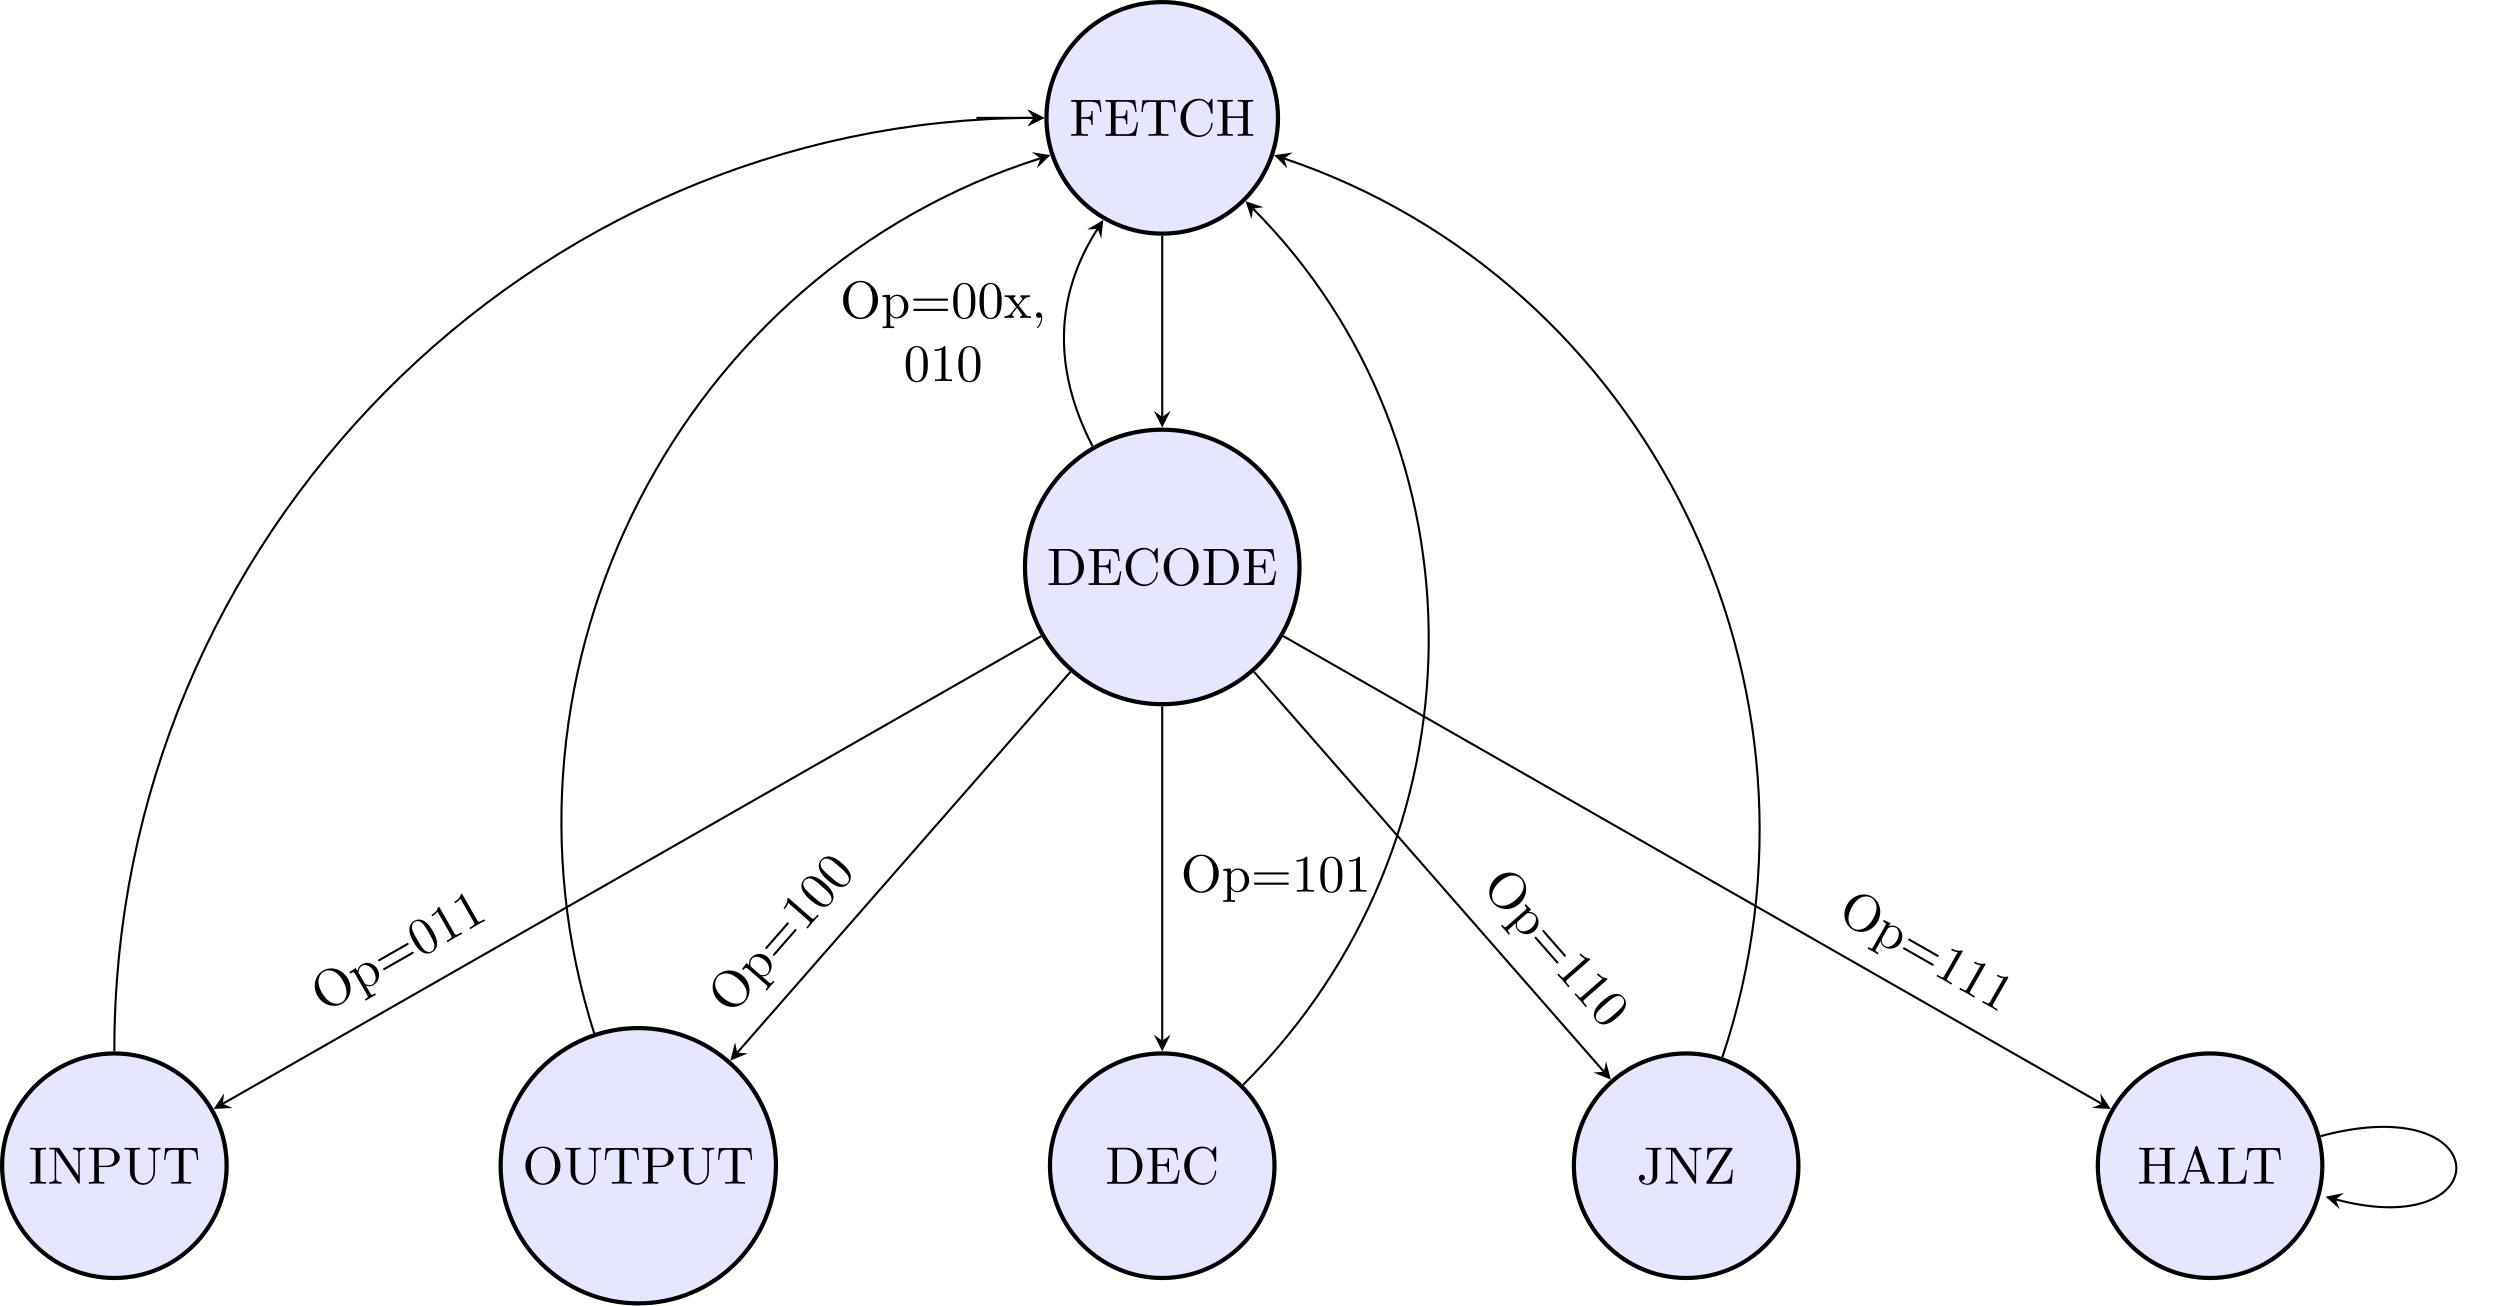
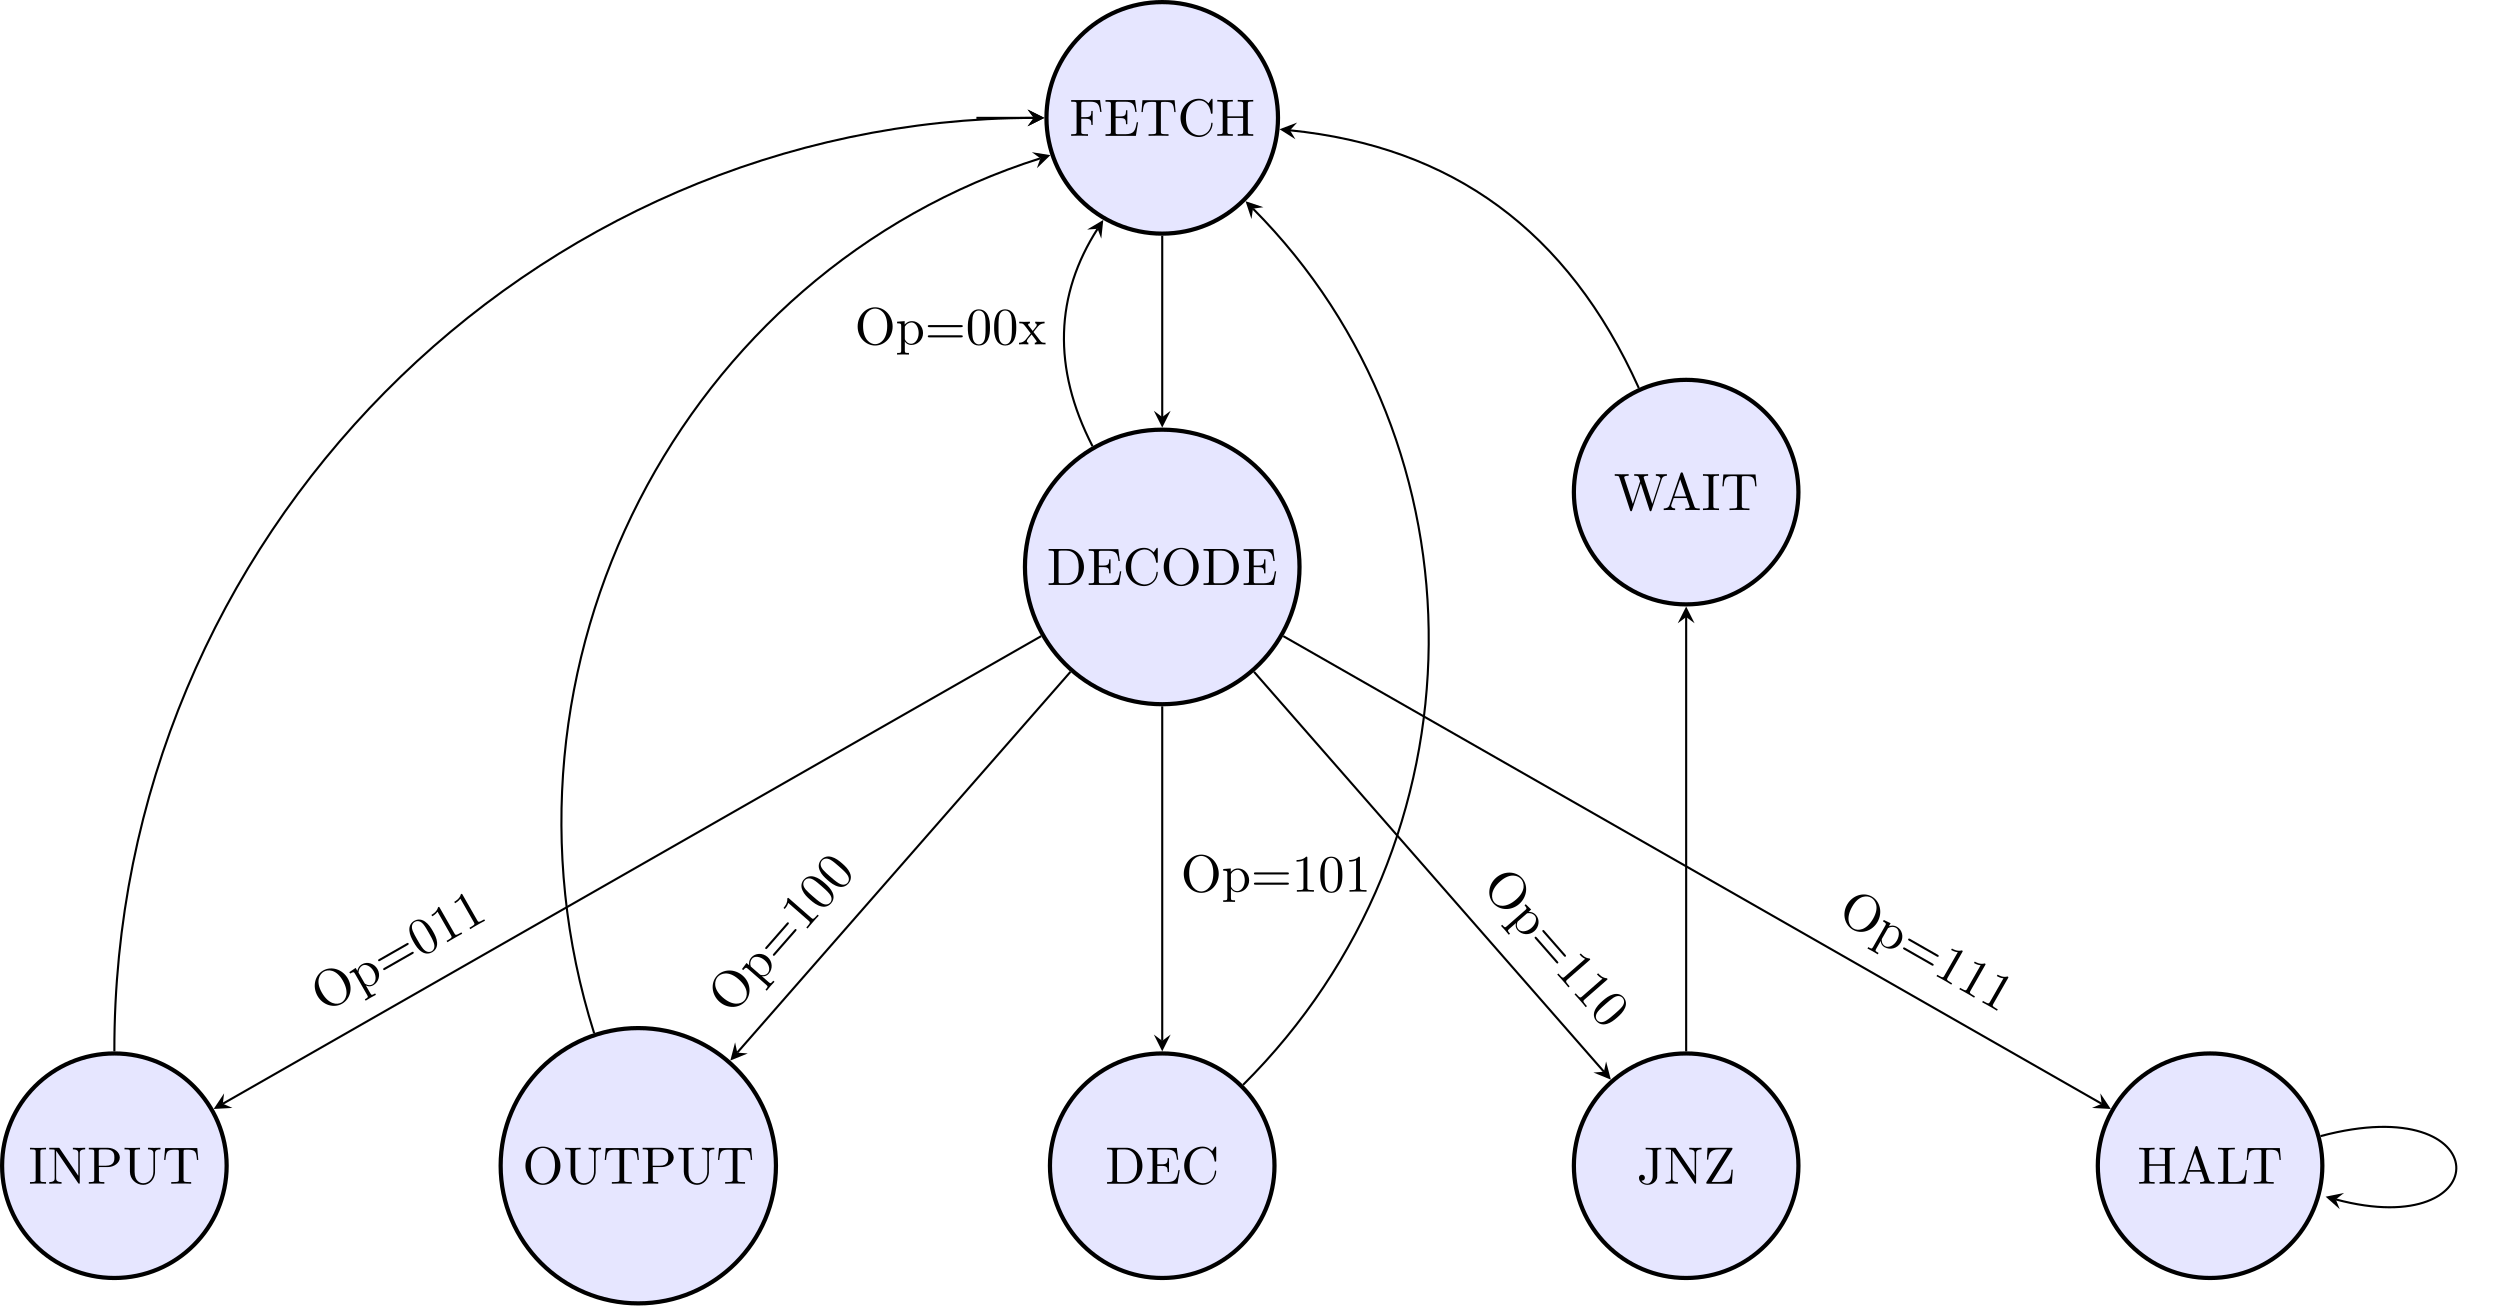
<svg xmlns="http://www.w3.org/2000/svg" xmlns:xlink="http://www.w3.org/1999/xlink" version="1.1" width="473.415pt" height="247.215pt" viewBox="-62.04 -62.039 473.415 247.215">
  <defs>
-     <path id="g0-44" d="M2.022-.01C2.022-.648 1.783-1.056 1.385-1.056C1.036-1.056 .857-.787 .857-.528S1.026 0 1.385 0C1.544 0 1.664-.06 1.763-.139L1.783-.159C1.793-.159 1.803-.149 1.803-.01C1.803 .628 1.524 1.235 1.086 1.704C1.026 1.763 1.016 1.773 1.016 1.813C1.016 1.883 1.066 1.923 1.116 1.923C1.235 1.923 2.022 1.136 2.022-.01Z" />
    <path id="g0-48" d="M4.583-3.188C4.583-3.985 4.533-4.782 4.184-5.519C3.726-6.476 2.909-6.635 2.491-6.635C1.893-6.635 1.166-6.376 .757-5.45C.438-4.762 .389-3.985 .389-3.188C.389-2.441 .428-1.544 .837-.787C1.265 .02 1.993 .219 2.481 .219C3.019 .219 3.776 .01 4.214-.936C4.533-1.624 4.583-2.401 4.583-3.188ZM2.481 0C2.092 0 1.504-.249 1.325-1.205C1.215-1.803 1.215-2.72 1.215-3.308C1.215-3.945 1.215-4.603 1.295-5.141C1.484-6.326 2.232-6.416 2.481-6.416C2.809-6.416 3.467-6.237 3.656-5.25C3.756-4.692 3.756-3.935 3.756-3.308C3.756-2.56 3.756-1.883 3.646-1.245C3.497-.299 2.929 0 2.481 0Z" />
    <path id="g0-49" d="M2.929-6.376C2.929-6.615 2.929-6.635 2.7-6.635C2.082-5.998 1.205-5.998 .887-5.998V-5.689C1.086-5.689 1.674-5.689 2.192-5.948V-.787C2.192-.428 2.162-.309 1.265-.309H.946V0C1.295-.03 2.162-.03 2.56-.03S3.826-.03 4.174 0V-.309H3.856C2.959-.309 2.929-.418 2.929-.787V-6.376Z" />
    <path id="g0-61" d="M6.844-3.258C6.994-3.258 7.183-3.258 7.183-3.457S6.994-3.656 6.854-3.656H.887C.747-3.656 .558-3.656 .558-3.457S.747-3.258 .897-3.258H6.844ZM6.854-1.325C6.994-1.325 7.183-1.325 7.183-1.524S6.994-1.724 6.844-1.724H.897C.747-1.724 .558-1.724 .558-1.524S.747-1.325 .887-1.325H6.854Z" />
    <path id="g0-65" d="M3.965-6.934C3.915-7.064 3.895-7.133 3.736-7.133S3.547-7.073 3.497-6.934L1.435-.976C1.255-.468 .857-.319 .319-.309V0C.548-.01 .976-.03 1.335-.03C1.644-.03 2.162-.01 2.481 0V-.309C1.983-.309 1.733-.558 1.733-.817C1.733-.847 1.743-.946 1.753-.966L2.212-2.271H4.672L5.2-.747C5.21-.707 5.23-.648 5.23-.608C5.23-.309 4.672-.309 4.403-.309V0C4.762-.03 5.46-.03 5.838-.03C6.267-.03 6.725-.02 7.143 0V-.309H6.964C6.366-.309 6.227-.379 6.117-.707L3.965-6.934ZM3.437-5.818L4.563-2.58H2.321L3.437-5.818Z" />
    <path id="g0-67" d="M.558-3.407C.558-1.345 2.172 .219 4.025 .219C5.649 .219 6.625-1.166 6.625-2.321C6.625-2.421 6.625-2.491 6.496-2.491C6.386-2.491 6.386-2.431 6.376-2.331C6.296-.907 5.23-.09 4.144-.09C3.537-.09 1.584-.428 1.584-3.397C1.584-6.376 3.527-6.715 4.134-6.715C5.22-6.715 6.107-5.808 6.306-4.354C6.326-4.214 6.326-4.184 6.466-4.184C6.625-4.184 6.625-4.214 6.625-4.423V-6.785C6.625-6.954 6.625-7.024 6.516-7.024C6.476-7.024 6.436-7.024 6.356-6.904L5.858-6.167C5.489-6.526 4.981-7.024 4.025-7.024C2.162-7.024 .558-5.44 .558-3.407Z" />
    <path id="g0-68" d="M.349-6.804V-6.496H.588C1.355-6.496 1.375-6.386 1.375-6.027V-.777C1.375-.418 1.355-.309 .588-.309H.349V0H3.995C5.669 0 7.044-1.474 7.044-3.347C7.044-5.24 5.699-6.804 3.995-6.804H.349ZM2.72-.309C2.252-.309 2.232-.379 2.232-.707V-6.097C2.232-6.426 2.252-6.496 2.72-6.496H3.716C4.334-6.496 5.021-6.276 5.529-5.569C5.958-4.981 6.047-4.125 6.047-3.347C6.047-2.242 5.858-1.644 5.499-1.156C5.3-.887 4.732-.309 3.726-.309H2.72Z" />
    <path id="g0-69" d="M1.355-.777C1.355-.418 1.335-.309 .568-.309H.329V0H6.077L6.496-2.57H6.247C5.998-1.036 5.768-.309 4.055-.309H2.73C2.262-.309 2.242-.379 2.242-.707V-3.367H3.138C4.105-3.367 4.214-3.049 4.214-2.202H4.463V-4.842H4.214C4.214-3.985 4.105-3.676 3.138-3.676H2.242V-6.067C2.242-6.396 2.262-6.466 2.73-6.466H4.015C5.539-6.466 5.808-5.918 5.968-4.533H6.217L5.938-6.775H.329V-6.466H.568C1.335-6.466 1.355-6.356 1.355-5.998V-.777Z" />
    <path id="g0-70" d="M5.798-6.775H.329V-6.466H.568C1.335-6.466 1.355-6.356 1.355-5.998V-.777C1.355-.418 1.335-.309 .568-.309H.329V0C.677-.03 1.455-.03 1.843-.03C2.252-.03 3.158-.03 3.517 0V-.309H3.188C2.242-.309 2.242-.438 2.242-.787V-3.238H3.098C4.055-3.238 4.154-2.919 4.154-2.072H4.403V-4.712H4.154C4.154-3.875 4.055-3.547 3.098-3.547H2.242V-6.067C2.242-6.396 2.262-6.466 2.73-6.466H3.925C5.42-6.466 5.669-5.908 5.828-4.533H6.077L5.798-6.775Z" />
    <path id="g0-72" d="M6.107-6.027C6.107-6.386 6.127-6.496 6.894-6.496H7.133V-6.804C6.785-6.775 6.047-6.775 5.669-6.775S4.543-6.775 4.194-6.804V-6.496H4.433C5.2-6.496 5.22-6.386 5.22-6.027V-3.696H2.242V-6.027C2.242-6.386 2.262-6.496 3.029-6.496H3.268V-6.804C2.919-6.775 2.182-6.775 1.803-6.775S.677-6.775 .329-6.804V-6.496H.568C1.335-6.496 1.355-6.386 1.355-6.027V-.777C1.355-.418 1.335-.309 .568-.309H.329V0C.677-.03 1.415-.03 1.793-.03S2.919-.03 3.268 0V-.309H3.029C2.262-.309 2.242-.418 2.242-.777V-3.387H5.22V-.777C5.22-.418 5.2-.309 4.433-.309H4.194V0C4.543-.03 5.28-.03 5.659-.03S6.785-.03 7.133 0V-.309H6.894C6.127-.309 6.107-.418 6.107-.777V-6.027Z" />
    <path id="g0-73" d="M2.242-6.027C2.242-6.386 2.271-6.496 3.059-6.496H3.318V-6.804C2.969-6.775 2.182-6.775 1.803-6.775C1.415-6.775 .628-6.775 .279-6.804V-6.496H.538C1.325-6.496 1.355-6.386 1.355-6.027V-.777C1.355-.418 1.325-.309 .538-.309H.279V0C.628-.03 1.415-.03 1.793-.03C2.182-.03 2.969-.03 3.318 0V-.309H3.059C2.271-.309 2.242-.418 2.242-.777V-6.027Z" />
    <path id="g0-74" d="M3.009-1.474C3.009-.558 2.511 0 1.983 0C1.923 0 1.245 0 .887-.578C1.405-.578 1.524-.877 1.524-1.136C1.524-1.494 1.245-1.694 .966-1.694C.747-1.694 .408-1.554 .408-1.116C.408-.379 1.116 .219 2.002 .219C3.019 .219 3.746-.478 3.856-1.225C3.866-1.305 3.866-1.325 3.866-1.664V-6.087C3.866-6.496 4.005-6.496 4.633-6.496V-6.804C4.194-6.785 3.816-6.775 3.347-6.775C2.929-6.775 2.052-6.775 1.674-6.804V-6.496H2.032C3.009-6.496 3.009-6.366 3.009-6.017V-1.474Z" />
    <path id="g0-76" d="M5.798-2.57H5.549C5.44-1.554 5.3-.309 3.547-.309H2.73C2.262-.309 2.242-.379 2.242-.707V-6.017C2.242-6.356 2.242-6.496 3.188-6.496H3.517V-6.804C3.158-6.775 2.252-6.775 1.843-6.775C1.455-6.775 .677-6.775 .329-6.804V-6.496H.568C1.335-6.496 1.355-6.386 1.355-6.027V-.777C1.355-.418 1.335-.309 .568-.309H.329V0H5.519L5.798-2.57Z" />
    <path id="g0-78" d="M2.311-6.675C2.222-6.795 2.212-6.804 2.022-6.804H.329V-6.496H.618C.767-6.496 .966-6.486 1.116-6.476C1.345-6.446 1.355-6.436 1.355-6.247V-1.046C1.355-.777 1.355-.309 .329-.309V0C.677-.01 1.166-.03 1.494-.03S2.311-.01 2.66 0V-.309C1.634-.309 1.634-.777 1.634-1.046V-6.227C1.684-6.177 1.694-6.167 1.733-6.107L5.798-.13C5.888-.01 5.898 0 5.968 0C6.107 0 6.107-.07 6.107-.259V-5.758C6.107-6.027 6.107-6.496 7.133-6.496V-6.804C6.785-6.795 6.296-6.775 5.968-6.775S5.151-6.795 4.802-6.804V-6.496C5.828-6.496 5.828-6.027 5.828-5.758V-1.504L2.311-6.675Z" />
    <path id="g0-79" d="M7.183-3.377C7.183-5.41 5.679-7.024 3.866-7.024C2.082-7.024 .558-5.43 .558-3.377C.558-1.335 2.092 .219 3.866 .219C5.679 .219 7.183-1.365 7.183-3.377ZM3.875-.04C2.919-.04 1.584-.917 1.584-3.517C1.584-6.097 3.039-6.775 3.866-6.775C4.732-6.775 6.157-6.067 6.157-3.517C6.157-.877 4.792-.04 3.875-.04Z" />
    <path id="g0-80" d="M2.262-3.148H3.945C5.141-3.148 6.217-3.955 6.217-4.951C6.217-5.928 5.23-6.804 3.866-6.804H.349V-6.496H.588C1.355-6.496 1.375-6.386 1.375-6.027V-.777C1.375-.418 1.355-.309 .588-.309H.349V0C.697-.03 1.435-.03 1.813-.03S2.939-.03 3.288 0V-.309H3.049C2.281-.309 2.262-.418 2.262-.777V-3.148ZM2.232-3.407V-6.097C2.232-6.426 2.252-6.496 2.72-6.496H3.606C5.191-6.496 5.191-5.44 5.191-4.951C5.191-4.483 5.191-3.407 3.606-3.407H2.232Z" />
    <path id="g0-84" d="M6.635-6.745H.548L.359-4.503H.608C.747-6.107 .897-6.436 2.401-6.436C2.58-6.436 2.839-6.436 2.939-6.416C3.148-6.376 3.148-6.267 3.148-6.037V-.787C3.148-.448 3.148-.309 2.102-.309H1.704V0C2.112-.03 3.128-.03 3.587-.03S5.071-.03 5.479 0V-.309H5.081C4.035-.309 4.035-.448 4.035-.787V-6.037C4.035-6.237 4.035-6.376 4.214-6.416C4.324-6.436 4.593-6.436 4.782-6.436C6.286-6.436 6.436-6.107 6.575-4.503H6.824L6.635-6.745Z" />
    <path id="g0-85" d="M5.798-2.301C5.798-.887 4.832-.09 3.885-.09C3.417-.09 2.242-.339 2.242-2.232V-6.027C2.242-6.386 2.262-6.496 3.029-6.496H3.268V-6.804C2.919-6.775 2.182-6.775 1.803-6.775S.677-6.775 .329-6.804V-6.496H.568C1.335-6.496 1.355-6.386 1.355-6.027V-2.271C1.355-.867 2.511 .219 3.866 .219C5.011 .219 5.908-.707 6.077-1.843C6.107-2.042 6.107-2.132 6.107-2.531V-5.719C6.107-6.047 6.107-6.496 7.133-6.496V-6.804C6.775-6.795 6.296-6.775 5.958-6.775C5.609-6.775 5.131-6.795 4.772-6.804V-6.496C5.798-6.496 5.798-6.027 5.798-5.758V-2.301Z" />
+     <path id="g0-87" d="M9.056-5.828C9.235-6.396 9.664-6.496 10.052-6.496V-6.804C9.753-6.785 9.445-6.775 9.146-6.775C8.857-6.775 8.219-6.795 7.96-6.804V-6.496C8.628-6.486 8.827-6.157 8.827-5.968C8.827-5.908 8.797-5.828 8.777-5.768L7.283-1.166L5.689-6.047C5.679-6.087 5.659-6.147 5.659-6.197C5.659-6.496 6.237-6.496 6.496-6.496V-6.804C6.137-6.775 5.46-6.775 5.081-6.775S4.274-6.795 3.866-6.804V-6.496C4.433-6.496 4.643-6.496 4.762-6.137L4.981-5.44L3.597-1.166L1.993-6.067C1.983-6.097 1.973-6.167 1.973-6.197C1.973-6.496 2.55-6.496 2.809-6.496V-6.804C2.451-6.775 1.773-6.775 1.395-6.775S.588-6.795 .179-6.804V-6.496C.927-6.496 .966-6.446 1.086-6.077L3.078 .03C3.108 .12 3.138 .219 3.268 .219C3.407 .219 3.427 .149 3.467 .02L5.111-5.041L6.765 .03C6.795 .12 6.824 .219 6.954 .219C7.093 .219 7.113 .149 7.153 .02L9.056-5.828Z" />
    <path id="g0-90" d="M5.45-6.456C5.519-6.565 5.519-6.575 5.519-6.645C5.519-6.804 5.46-6.804 5.26-6.804H.797L.687-4.563H.936C1.006-5.689 1.305-6.496 2.939-6.496H4.503L.628-.369C.558-.259 .558-.249 .558-.169C.558 0 .608 0 .817 0H5.41L5.579-2.66H5.33C5.25-1.275 5.061-.339 3.218-.339H1.584L5.45-6.456Z" />
    <path id="g0-112" d="M1.714-3.746V-4.403L.279-4.294V-3.985C.986-3.985 1.056-3.925 1.056-3.487V1.176C1.056 1.624 .946 1.624 .279 1.624V1.933C.618 1.923 1.136 1.903 1.395 1.903C1.664 1.903 2.172 1.923 2.521 1.933V1.624C1.853 1.624 1.743 1.624 1.743 1.176V-.498V-.588C1.793-.428 2.212 .11 2.969 .11C4.154 .11 5.191-.867 5.191-2.152C5.191-3.417 4.224-4.403 3.108-4.403C2.331-4.403 1.913-3.965 1.714-3.746ZM1.743-1.136V-3.357C2.032-3.866 2.521-4.154 3.029-4.154C3.756-4.154 4.364-3.278 4.364-2.152C4.364-.946 3.666-.11 2.929-.11C2.531-.11 2.152-.309 1.883-.717C1.743-.927 1.743-.936 1.743-1.136Z" />
    <path id="g0-120" d="M2.859-2.341C3.158-2.72 3.537-3.208 3.776-3.467C4.085-3.826 4.493-3.975 4.961-3.985V-4.294C4.702-4.274 4.403-4.264 4.144-4.264C3.846-4.264 3.318-4.284 3.188-4.294V-3.985C3.397-3.965 3.477-3.836 3.477-3.676S3.377-3.387 3.328-3.328L2.71-2.55L1.933-3.557C1.843-3.656 1.843-3.676 1.843-3.736C1.843-3.885 1.993-3.975 2.192-3.985V-4.294C1.933-4.284 1.275-4.264 1.116-4.264C.907-4.264 .438-4.274 .169-4.294V-3.985C.867-3.985 .877-3.975 1.345-3.377L2.331-2.092L1.395-.907C.917-.329 .329-.309 .12-.309V0C.379-.02 .687-.03 .946-.03C1.235-.03 1.654-.01 1.893 0V-.309C1.674-.339 1.604-.468 1.604-.618C1.604-.837 1.893-1.166 2.501-1.883L3.258-.887C3.337-.777 3.467-.618 3.467-.558C3.467-.468 3.377-.319 3.108-.309V0C3.407-.01 3.965-.03 4.184-.03C4.453-.03 4.842-.02 5.141 0V-.309C4.603-.309 4.423-.329 4.194-.618L2.859-2.341Z" />
  </defs>
  <g id="page1">
    <path d="M179.969-39.719C179.969-51.824 170.152-61.641 158.047-61.641C145.938-61.641 136.125-51.824 136.125-39.719C136.125-27.609 145.938-17.797 158.047-17.797C170.152-17.797 179.969-27.609 179.969-39.719Z" fill="#e6e6ff" />
    <path d="M179.969-39.719C179.969-51.824 170.152-61.641 158.047-61.641C145.938-61.641 136.125-51.824 136.125-39.719C136.125-27.609 145.938-17.797 158.047-17.797C170.152-17.797 179.969-27.609 179.969-39.719Z" stroke="#000" fill="none" stroke-width=".797" stroke-miterlimit="10" />
    <g transform="matrix(1 0 0 1 -17.573 3.4039)">
      <use x="158.046" y="-39.718" xlink:href="#g0-70" />
      <use x="164.55" y="-39.718" xlink:href="#g0-69" />
      <use x="171.33" y="-39.718" xlink:href="#g0-84" />
      <use x="178.525" y="-39.718" xlink:href="#g0-67" />
      <use x="185.72" y="-39.718" xlink:href="#g0-72" />
    </g>
    <path d="M122.859-39.719H133.734" stroke="#000" fill="none" stroke-width=".399" stroke-miterlimit="10" />
    <path d="M135.727-39.719L132.539-41.312L133.735-39.719L132.539-38.125" />
    <path d="M184.043 45.324C184.043 30.965 172.402 19.328 158.047 19.328C143.688 19.328 132.051 30.965 132.051 45.324C132.051 59.68 143.688 71.316 158.047 71.316C172.402 71.316 184.043 59.68 184.043 45.324Z" fill="#e6e6ff" />
    <path d="M184.043 45.324C184.043 30.965 172.402 19.328 158.047 19.328C143.688 19.328 132.051 30.965 132.051 45.324C132.051 59.68 143.688 71.316 158.047 71.316C172.402 71.316 184.043 59.68 184.043 45.324Z" stroke="#000" fill="none" stroke-width=".797" stroke-miterlimit="10" />
    <g transform="matrix(1 0 0 1 -21.863 88.4444)">
      <use x="158.046" y="-39.718" xlink:href="#g0-68" />
      <use x="165.657" y="-39.718" xlink:href="#g0-69" />
      <use x="172.437" y="-39.718" xlink:href="#g0-67" />
      <use x="179.632" y="-39.718" xlink:href="#g0-79" />
      <use x="187.381" y="-39.718" xlink:href="#g0-68" />
      <use x="194.991" y="-39.718" xlink:href="#g0-69" />
    </g>
    <path d="M179.305 158.711C179.305 146.969 169.789 137.449 158.047 137.449C146.305 137.449 136.785 146.969 136.785 158.711S146.305 179.969 158.047 179.969C169.789 179.969 179.305 170.453 179.305 158.711Z" fill="#e6e6ff" />
    <path d="M179.305 158.711C179.305 146.969 169.789 137.449 158.047 137.449C146.305 137.449 136.785 146.969 136.785 158.711S146.305 179.969 158.047 179.969C169.789 179.969 179.305 170.453 179.305 158.711Z" stroke="#000" fill="none" stroke-width=".797" stroke-miterlimit="10" />
    <g transform="matrix(1 0 0 1 -10.793 201.8319)">
      <use x="158.046" y="-39.718" xlink:href="#g0-68" />
      <use x="165.657" y="-39.718" xlink:href="#g0-69" />
      <use x="172.437" y="-39.718" xlink:href="#g0-67" />
    </g>
    <path d="M84.898 158.711C84.898 144.312 73.231 132.644 58.832 132.644C44.434 132.644 32.766 144.312 32.766 158.711C32.766 173.105 44.434 184.777 58.832 184.777C73.231 184.777 84.898 173.105 84.898 158.711Z" fill="#e6e6ff" />
    <path d="M84.898 158.711C84.898 144.312 73.231 132.644 58.832 132.644C44.434 132.644 32.766 144.312 32.766 158.711C32.766 173.105 44.434 184.777 58.832 184.777C73.231 184.777 84.898 173.105 84.898 158.711Z" stroke="#000" fill="none" stroke-width=".797" stroke-miterlimit="10" />
    <g transform="matrix(1 0 0 1 -121.1458 201.8319)">
      <use x="158.046" y="-39.718" xlink:href="#g0-79" />
      <use x="165.795" y="-39.718" xlink:href="#g0-85" />
      <use x="173.267" y="-39.718" xlink:href="#g0-84" />
      <use x="180.462" y="-39.718" xlink:href="#g0-80" />
      <use x="187.242" y="-39.718" xlink:href="#g0-85" />
      <use x="194.714" y="-39.718" xlink:href="#g0-84" />
    </g>
    <path d="M-19.121 158.711C-19.121 146.969-28.641 137.449-40.383 137.449S-61.641 146.969-61.641 158.711S-52.125 179.969-40.383 179.969S-19.121 170.453-19.121 158.711Z" fill="#e6e6ff" />
    <path d="M-19.121 158.711C-19.121 146.969-28.641 137.449-40.383 137.449S-61.641 146.969-61.641 158.711S-52.125 179.969-40.383 179.969S-19.121 170.453-19.121 158.711Z" stroke="#000" fill="none" stroke-width=".797" stroke-miterlimit="10" />
    <g transform="matrix(1 0 0 1 -214.6864 201.8319)">
      <use x="158.046" y="-39.718" xlink:href="#g0-73" />
      <use x="161.644" y="-39.718" xlink:href="#g0-78" />
      <use x="169.116" y="-39.718" xlink:href="#g0-80" />
      <use x="175.896" y="-39.718" xlink:href="#g0-85" />
      <use x="183.368" y="-39.718" xlink:href="#g0-84" />
    </g>
    <path d="M278.52 158.711C278.52 146.969 269 137.449 257.262 137.449C245.519 137.449 236 146.969 236 158.711S245.519 179.969 257.262 179.969C269 179.969 278.52 170.453 278.52 158.711Z" fill="#e6e6ff" />
    <path d="M278.52 158.711C278.52 146.969 269 137.449 257.262 137.449C245.519 137.449 236 146.969 236 158.711S245.519 179.969 257.262 179.969C269 179.969 278.52 170.453 278.52 158.711Z" stroke="#000" fill="none" stroke-width=".797" stroke-miterlimit="10" />
    <g transform="matrix(1 0 0 1 89.874 201.8319)">
      <use x="158.046" y="-39.718" xlink:href="#g0-74" />
      <use x="163.166" y="-39.718" xlink:href="#g0-78" />
      <use x="170.638" y="-39.718" xlink:href="#g0-90" />
+     </g>
+     <path d="M278.52 31.148C278.52 19.406 269 9.891 257.262 9.891C245.519 9.891 236 19.406 236 31.148S245.519 52.41 257.262 52.41C269 52.41 278.52 42.891 278.52 31.148Z" fill="#e6e6ff" />
+     <path d="M278.52 31.148C278.52 19.406 269 9.891 257.262 9.891C245.519 9.891 236 19.406 236 31.148S245.519 52.41 257.262 52.41C269 52.41 278.52 42.891 278.52 31.148Z" stroke="#000" fill="none" stroke-width=".797" stroke-miterlimit="10" />
+     <g transform="matrix(1 0 0 1 85.515 74.271)">
+       <use x="158.046" y="-39.718" xlink:href="#g0-87" />
+       <use x="167.179" y="-39.718" xlink:href="#g0-65" />
+       <use x="174.651" y="-39.718" xlink:href="#g0-73" />
+       <use x="178.248" y="-39.718" xlink:href="#g0-84" />
    </g>
    <path d="M377.734 158.711C377.734 146.969 368.215 137.449 356.473 137.449C344.73 137.449 335.215 146.969 335.215 158.711S344.73 179.969 356.473 179.969C368.215 179.969 377.734 170.453 377.734 158.711Z" fill="#e6e6ff" />
    <path d="M377.734 158.711C377.734 146.969 368.215 137.449 356.473 137.449C344.73 137.449 335.215 146.969 335.215 158.711S344.73 179.969 356.473 179.969C368.215 179.969 377.734 170.453 377.734 158.711Z" stroke="#000" fill="none" stroke-width=".797" stroke-miterlimit="10" />
    <g transform="matrix(1 0 0 1 184.66 201.8319)">
      <use x="158.046" y="-39.718" xlink:href="#g0-72" />
      <use x="165.518" y="-39.718" xlink:href="#g0-65" />
      <use x="172.99" y="-39.718" xlink:href="#g0-76" />
      <use x="178.387" y="-39.718" xlink:href="#g0-84" />
    </g>
    <path d="M158.047-17.398V16.938" stroke="#000" fill="none" stroke-width=".399" stroke-miterlimit="10" />
    <path d="M158.047 18.93L159.641 15.742L158.047 16.937L156.453 15.742" />
    <path d="M135.129 58.418L-19.848 146.976" stroke="#000" fill="none" stroke-width=".399" stroke-miterlimit="10" />
    <path d="M-21.578 147.965L-18.02 147.765L-19.848 146.976L-19.602 145" />
    <g transform="matrix(.8682 -.49611 .49611 .8682 -118.2364 242.6553)">
      <use x="158.046" y="-39.718" xlink:href="#g0-79" />
      <use x="165.795" y="-39.718" xlink:href="#g0-112" />
      <use x="171.33" y="-39.718" xlink:href="#g0-61" />
      <use x="179.078" y="-39.718" xlink:href="#g0-48" />
      <use x="184.06" y="-39.718" xlink:href="#g0-49" />
      <use x="189.041" y="-39.718" xlink:href="#g0-49" />
    </g>
    <path d="M140.668 65.183L77.57 137.293" stroke="#000" fill="none" stroke-width=".399" stroke-miterlimit="10" />
    <path d="M76.258 138.793L79.559 137.446L77.57 137.293L77.16 135.344" />
    <g transform="matrix(.65848 -.75255 .75255 .65848 2.228876 275.426)">
      <use x="158.046" y="-39.718" xlink:href="#g0-79" />
      <use x="165.795" y="-39.718" xlink:href="#g0-112" />
      <use x="171.33" y="-39.718" xlink:href="#g0-61" />
      <use x="179.078" y="-39.718" xlink:href="#g0-49" />
      <use x="184.06" y="-39.718" xlink:href="#g0-48" />
      <use x="189.041" y="-39.718" xlink:href="#g0-48" />
    </g>
    <path d="M158.047 71.715V135.058" stroke="#000" fill="none" stroke-width=".399" stroke-miterlimit="10" />
    <path d="M158.047 137.051L159.641 133.864L158.047 135.059L156.453 133.864" />
    <g transform="matrix(1 0 0 1 3.52 146.5369)">
      <use x="158.046" y="-39.718" xlink:href="#g0-79" />
      <use x="165.795" y="-39.718" xlink:href="#g0-112" />
      <use x="171.33" y="-39.718" xlink:href="#g0-61" />
      <use x="179.078" y="-39.718" xlink:href="#g0-49" />
      <use x="184.06" y="-39.718" xlink:href="#g0-48" />
      <use x="189.041" y="-39.718" xlink:href="#g0-49" />
    </g>
    <path d="M175.426 65.183L241.688 140.91" stroke="#000" fill="none" stroke-width=".399" stroke-miterlimit="10" />
    <path d="M243 142.41L242.098 138.961L241.687 140.91L239.699 141.062" />
    <g transform="matrix(.65848 .75255 -.75255 .65848 84.40716 13.18993)">
      <use x="158.046" y="-39.718" xlink:href="#g0-79" />
      <use x="165.795" y="-39.718" xlink:href="#g0-112" />
      <use x="171.33" y="-39.718" xlink:href="#g0-61" />
      <use x="179.078" y="-39.718" xlink:href="#g0-49" />
      <use x="184.06" y="-39.718" xlink:href="#g0-49" />
      <use x="189.041" y="-39.718" xlink:href="#g0-48" />
    </g>
    <path d="M180.961 58.418L335.941 146.976" stroke="#000" fill="none" stroke-width=".399" stroke-miterlimit="10" />
    <path d="M337.668 147.965L335.691 145L335.941 146.976L334.109 147.765" />
    <g transform="matrix(.8682 .49611 -.49611 .8682 128.663 67.99088)">
      <use x="158.046" y="-39.718" xlink:href="#g0-79" />
      <use x="165.795" y="-39.718" xlink:href="#g0-112" />
      <use x="171.33" y="-39.718" xlink:href="#g0-61" />
      <use x="179.078" y="-39.718" xlink:href="#g0-49" />
      <use x="184.06" y="-39.718" xlink:href="#g0-49" />
      <use x="189.041" y="-39.718" xlink:href="#g0-49" />
    </g>
    <path d="M144.848 22.465C137.16 7.555 137.82-6.273 145.809-18.711" stroke="#000" fill="none" stroke-width=".399" stroke-miterlimit="10" />
    <path d="M146.886-20.391L143.824-18.566L145.808-18.711L146.503-16.844" />
-     <g transform="matrix(1 0 0 1 -61.0028 49.839)">
-       <use x="158.046" y="-51.673" xlink:href="#g0-79" />
-       <use x="165.795" y="-51.673" xlink:href="#g0-112" />
-       <use x="171.33" y="-51.673" xlink:href="#g0-61" />
-       <use x="179.078" y="-51.673" xlink:href="#g0-48" />
-       <use x="184.06" y="-51.673" xlink:href="#g0-48" />
-       <use x="189.041" y="-51.673" xlink:href="#g0-120" />
-       <use x="194.299" y="-51.673" xlink:href="#g0-44" />
-       <use x="170.084" y="-39.718" xlink:href="#g0-48" />
-       <use x="175.066" y="-39.718" xlink:href="#g0-49" />
-       <use x="180.047" y="-39.718" xlink:href="#g0-48" />
+     <g transform="matrix(1 0 0 1 -58.2353 42.89276)">
+       <use x="158.046" y="-39.718" xlink:href="#g0-79" />
+       <use x="165.795" y="-39.718" xlink:href="#g0-112" />
+       <use x="171.33" y="-39.718" xlink:href="#g0-61" />
+       <use x="179.078" y="-39.718" xlink:href="#g0-48" />
+       <use x="184.06" y="-39.718" xlink:href="#g0-48" />
+       <use x="189.041" y="-39.718" xlink:href="#g0-120" />
    </g>
    <path d="M-40.383 137.051C-40.566 39.715 38.387-39.535 133.734-39.715" stroke="#000" fill="none" stroke-width=".399" stroke-miterlimit="10" />
    <path d="M135.727-39.719L132.535-41.305L133.735-39.715L132.543-38.117" />
    <path d="M50.465 133.605C28.437 63.922 67.188-10.637 134.973-32.059" stroke="#000" fill="none" stroke-width=".399" stroke-miterlimit="10" />
    <path d="M136.871-32.66L133.352-33.219L134.973-32.059L134.313-30.18" />
    <path d="M173.359 143.394C219.809 97.203 220.019 22.512 175.234-22.523" stroke="#000" fill="none" stroke-width=".399" stroke-miterlimit="10" />
    <path d="M173.828-23.934L174.945-20.551L175.234-22.523L177.207-22.801" />
-     <path d="M264.109 138.164C287.82 67.609 249.773-8.949 181.109-32.027" stroke="#000" fill="none" stroke-width=".399" stroke-miterlimit="10" />
-     <path d="M179.219-32.66L181.734-30.133L181.109-32.027L182.75-33.156" />
+     <path d="M257.262 137.051V54.801" stroke="#000" fill="none" stroke-width=".399" stroke-miterlimit="10" />
+     <path d="M257.262 52.809L255.664 55.996L257.262 54.801L258.856 55.996" />
+     <path d="M248.293 11.438C234.836-18.453 212.875-34.273 182.242-37.363" stroke="#000" fill="none" stroke-width=".399" stroke-miterlimit="10" />
+     <path d="M180.262-37.566L183.274-35.66L182.242-37.363L183.594-38.832" />
    <path d="M377.395 153.105C411.176 144.055 411.176 173.367 380.281 165.09" stroke="#000" fill="none" stroke-width=".399" stroke-miterlimit="10" />
    <path d="M378.355 164.574L381.023 166.937L380.281 165.089L381.847 163.859" />
  </g>
</svg>
